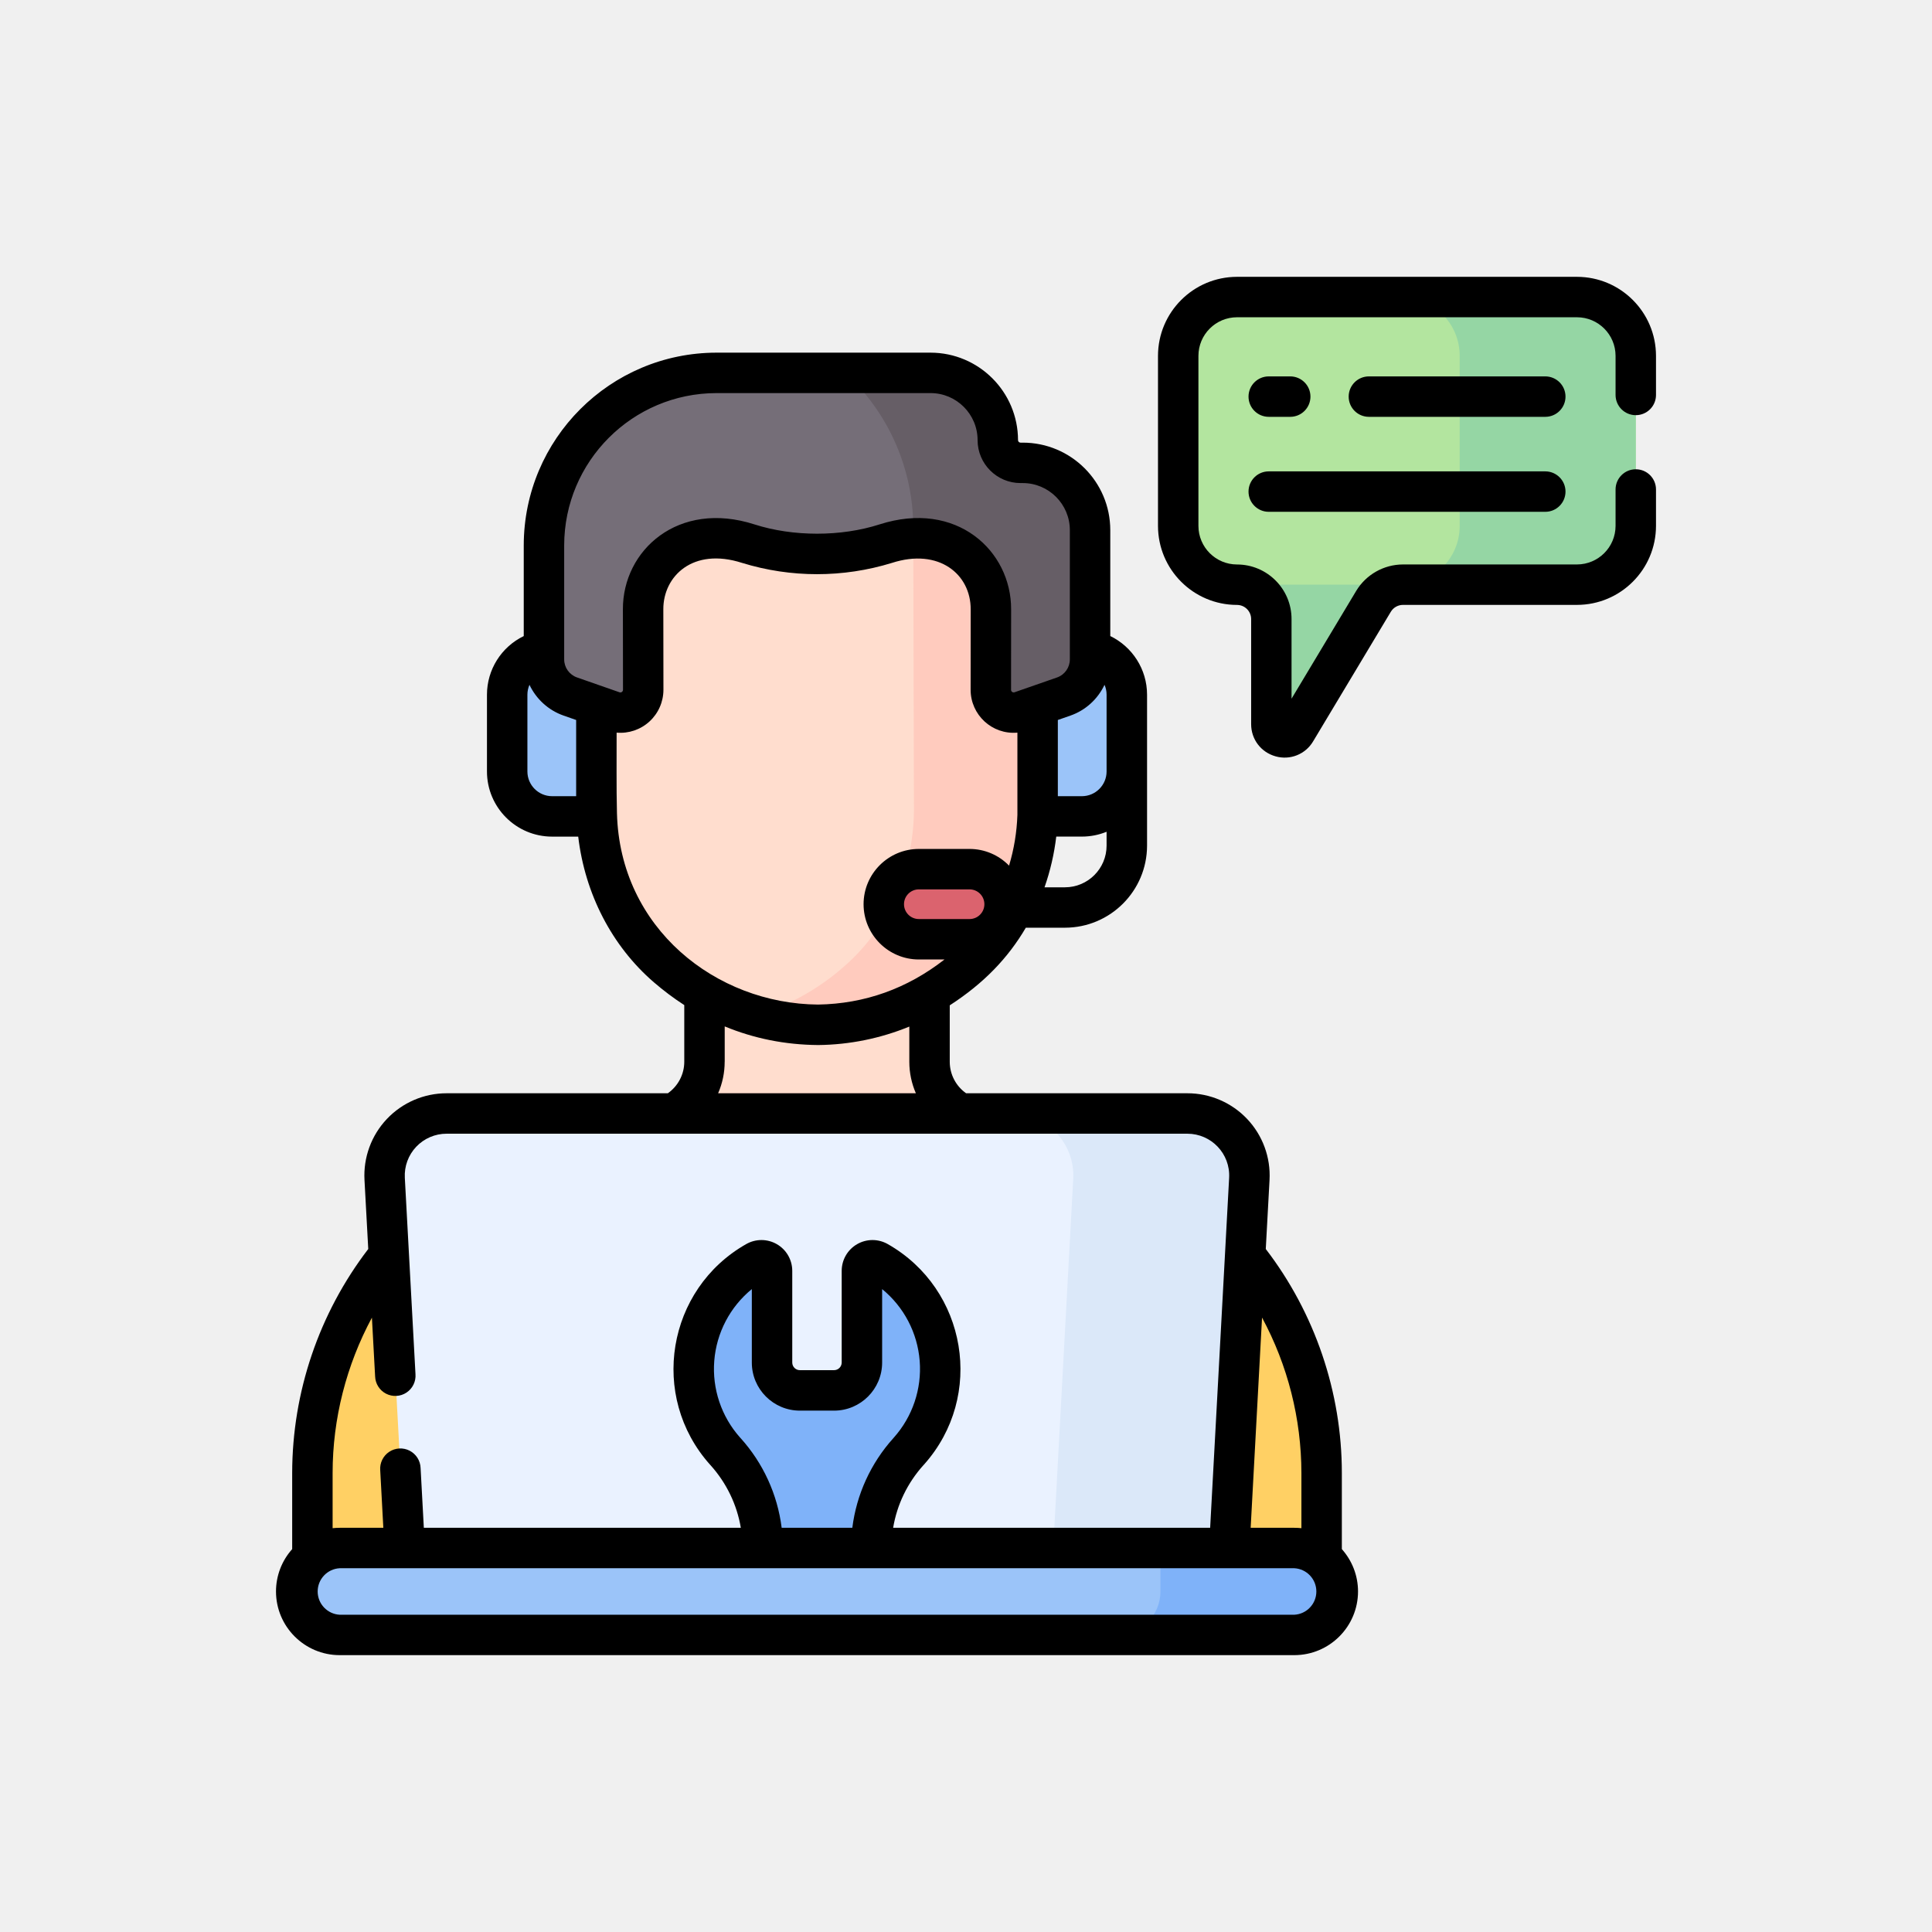
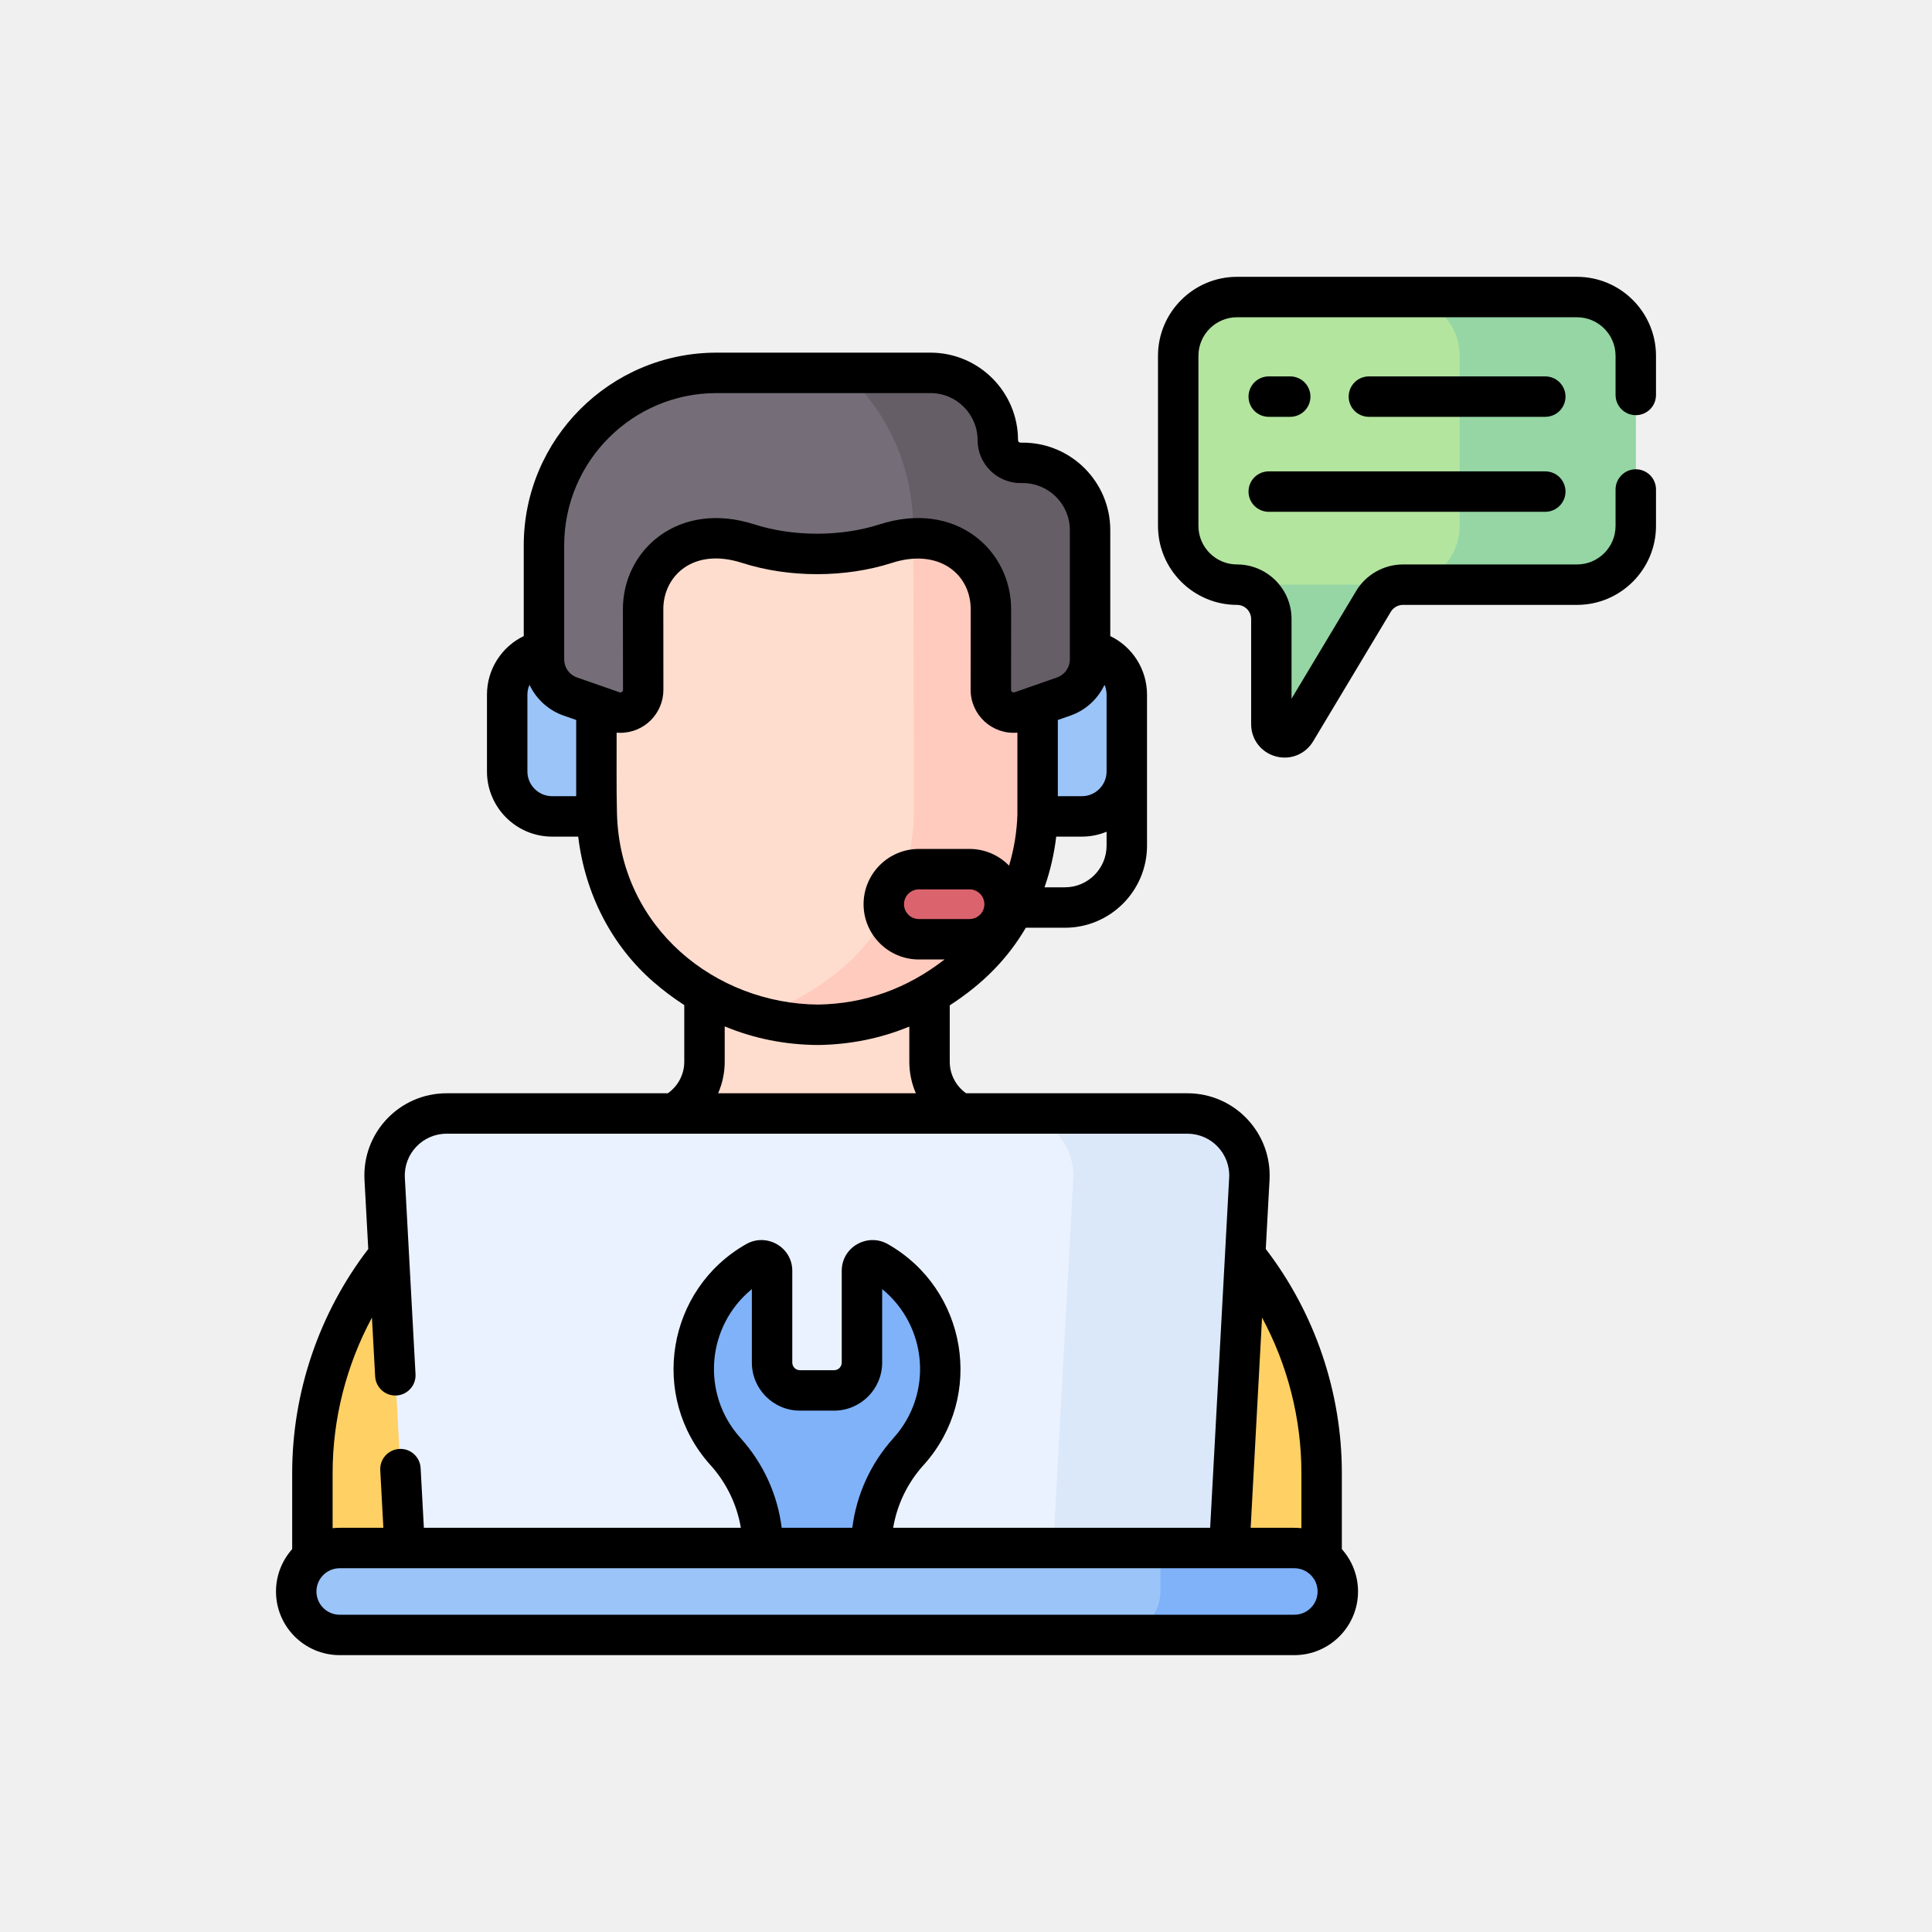
- <svg xmlns="http://www.w3.org/2000/svg" width="56" height="56" fill="none">
+ <svg xmlns="http://www.w3.org/2000/svg" width="56" height="56" viewBox="0 0 56 56" fill="none">
  <g clip-path="url(#clip0_596_5179)">
-     <path d="M45.71 8.61h-9.855c-.94 0-1.704.763-1.704 1.704v4.929c0 .941.763 1.704 1.704 1.704.55 0 .995.445.995.995v3.048c0 .387.51.528.71.196l2.252-3.756a.995.995 0 0 1 .853-.483h5.045c.941 0 1.704-.763 1.704-1.704v-4.929c0-.94-.763-1.704-1.704-1.704z" fill="#B3E59F" />
-     <path d="M45.71 8.61h-5.104c.941 0 1.704.763 1.704 1.704v4.929c0 .941-.763 1.704-1.704 1.704h-4.75c.55 0 .995.445.995.995v3.048c0 .387.51.528.708.196l2.253-3.756a.995.995 0 0 1 .853-.483h5.045c.941 0 1.704-.763 1.704-1.704v-4.929c0-.94-.763-1.704-1.704-1.704z" fill="#95D6A4" />
-     <path d="M28.327 32.452a1.706 1.706 0 0 1-1.384-1.676V26.09H20.42v4.686a1.71 1.71 0 0 1-1.384 1.676s9.732.085 9.29 0z" fill="#FFDDCE" />
-     <path d="M30.135 32.8c-.464-.09-12.908 0-12.908 0a10.077 10.077 0 0 0-8.172 9.895v3.324c0 .753.61 1.364 1.365 1.364h26.523c.754 0 1.365-.61 1.365-1.364v-3.324c0-4.83-3.429-8.982-8.173-9.895z" fill="#FFD064" />
-     <path d="M35.582 45.802h-23.8l-.632-11.63a1.799 1.799 0 0 1 1.796-1.897h21.471c1.032 0 1.852.866 1.796 1.896l-.631 11.63z" fill="#EAF2FF" />
-     <path d="M34.417 32.275h-5.105c1.032 0 1.852.866 1.796 1.896l-.63 11.63h5.103l.631-11.63a1.799 1.799 0 0 0-1.795-1.896z" fill="#DBE8F9" />
-     <path d="M37.517 44.87H9.846a1.26 1.26 0 1 0 0 2.52h27.671a1.26 1.26 0 1 0 0-2.52z" fill="#9BC4F9" />
-     <path d="M37.517 44.87h-3.881v1.26a1.26 1.26 0 0 1-1.26 1.26h5.14a1.26 1.26 0 1 0 0-2.52zm-12.264 0c0-1.033.387-2.025 1.078-2.793l.015-.017a3.572 3.572 0 0 0-.902-5.49.307.307 0 0 0-.46.266v2.659a.807.807 0 0 1-.807.807h-.992a.807.807 0 0 1-.807-.807v-2.659a.307.307 0 0 0-.46-.266 3.572 3.572 0 0 0-.902 5.49l.015.017a4.175 4.175 0 0 1 1.078 2.793h3.144z" fill="#7FB2F9" />
-     <path d="M30.503 19.891l-.436.002-.008-1.756c-.015-3.68-3.052-6.23-6.419-6.254-3.352.052-6.382 2.614-6.367 6.308l.005 1.239.002.518-.435.002c-.64.002-1.155.529-1.153 1.176l.006 1.298a1.164 1.164 0 0 0 1.162 1.166l.437-.002c.043 1.7.756 3.333 2.035 4.438 1.03.89 2.476 1.665 4.382 1.678 1.906-.03 3.345-.816 4.368-1.715 1.27-1.117 1.97-2.756 1.998-4.456l.438-.001a1.164 1.164 0 0 0 1.152-1.177l-.006-1.297a1.164 1.164 0 0 0-1.161-1.167z" fill="#FFDDCE" />
-     <path d="M31.665 21.058a1.164 1.164 0 0 0-1.162-1.167l-.436.002-.008-1.756c-.012-2.935-1.946-5.149-4.436-5.938a6.14 6.14 0 0 1 .848 3.125l.02 8.21c-.028 1.7-.727 3.338-1.997 4.455a6.84 6.84 0 0 1-2.601 1.453 6.64 6.64 0 0 0 1.822.262c1.905-.03 3.345-.816 4.367-1.715 1.27-1.117 1.97-2.756 1.998-4.456l.438-.002a1.164 1.164 0 0 0 1.152-1.176l-.005-1.297z" fill="#FFCBBE" />
-     <path d="M30.076 18.834v4.83h1.283c.719 0 1.302-.583 1.302-1.303v-2.225c0-.72-.583-1.302-1.302-1.302h-1.283zm-12.79 0v4.83h-1.282c-.72 0-1.303-.583-1.303-1.303v-2.225c0-.72.583-1.302 1.303-1.302h1.282z" fill="#9BC4F9" />
-     <path d="M29.646 13.416h-.066a.659.659 0 0 1-.658-.658 1.95 1.95 0 0 0-1.95-1.95h-6.205a5 5 0 0 0-5 5v3.305a1.14 1.14 0 0 0 .765 1.077l1.232.429c.43.15.88-.17.88-.626l-.003-2.33c-.005-1.134.899-2.056 2.018-2.06l.024-.001a3.24 3.24 0 0 1 1.006.156 5.716 5.716 0 0 0 1.77.293h.444a5.713 5.713 0 0 0 1.77-.293 3.24 3.24 0 0 1 1.006-.156h.024c1.12.005 2.024.927 2.019 2.06l-.003 2.331c0 .456.45.776.88.626l1.231-.429a1.141 1.141 0 0 0 .766-1.077v-3.747a1.95 1.95 0 0 0-1.95-1.95z" fill="#756E78" />
-     <path d="M29.647 13.416h-.066a.659.659 0 0 1-.659-.658 1.95 1.95 0 0 0-1.95-1.95h-2.474a6.094 6.094 0 0 1 1.973 4.516l.001.284c.069-.004.138-.006.207-.006h.025c1.12.005 2.023.927 2.018 2.06l-.002 2.331c0 .456.449.776.88.626l1.23-.429a1.14 1.14 0 0 0 .766-1.077v-3.747a1.95 1.95 0 0 0-1.95-1.95z" fill="#665E66" />
-     <path d="M28.104 27.225h-1.471a1.016 1.016 0 0 1 0-2.032h1.47a1.016 1.016 0 1 1 0 2.032z" fill="#DB636E" />
-     <path d="M44.79 10.91h-5.112a.586.586 0 1 0 0 1.172h5.113a.586.586 0 0 0 0-1.172zm-8.015 1.172h.623a.586.586 0 0 0 0-1.172h-.623a.586.586 0 1 0 0 1.172zm0 2.753h8.016a.586.586 0 0 0 0-1.172h-8.016a.586.586 0 1 0 0 1.172zm2.119 27.86c0-2.34-.781-4.636-2.205-6.492l.109-2a2.383 2.383 0 0 0-2.381-2.514h-6.414a1.117 1.117 0 0 1-.474-.913V29.14c.994-.643 1.692-1.376 2.205-2.25h1.134a2.382 2.382 0 0 0 2.38-2.378v-4.376c0-.738-.428-1.39-1.066-1.7v-3.07a2.538 2.538 0 0 0-2.536-2.536h-.066a.072.072 0 0 1-.072-.072 2.539 2.539 0 0 0-2.536-2.536h-6.205a5.593 5.593 0 0 0-5.586 5.586v2.629a1.888 1.888 0 0 0-1.066 1.699v2.225a1.89 1.89 0 0 0 1.889 1.889h.756c.196 1.656.973 3.168 2.19 4.22.279.24.574.463.884.663v1.643c0 .365-.18.704-.476.913h-6.412a2.383 2.383 0 0 0-2.381 2.514l.109 2a10.701 10.701 0 0 0-2.205 6.492v2.207A1.838 1.838 0 0 0 8 46.13c0 1.017.828 1.845 1.846 1.845h27.671a1.848 1.848 0 0 0 1.846-1.845c0-.471-.178-.901-.469-1.228v-2.207zm-1.172 0v1.6a1.85 1.85 0 0 0-.205-.011h-1.266l.33-6.093a9.521 9.521 0 0 1 1.141 4.504zM32.015 19.85c.04.09.06.188.06.286v2.226a.717.717 0 0 1-.716.716h-.697v-2.209l.361-.126c.447-.155.798-.483.992-.893zm-3.912 6.789h-1.47a.43.43 0 0 1 0-.86h1.47a.43.43 0 0 1 0 .86zm2.765-.92h-.592a6.9 6.9 0 0 0 .34-1.47h.743c.254 0 .495-.05.716-.14v.403c0 .665-.541 1.207-1.207 1.207zm-14.515-9.91a4.42 4.42 0 0 1 4.414-4.415h6.206c.752 0 1.363.612 1.363 1.364 0 .686.559 1.244 1.245 1.244h.065c.752 0 1.364.612 1.364 1.364v3.747a.556.556 0 0 1-.372.524l-1.232.429a.075.075 0 0 1-.092-.037.076.076 0 0 1-.008-.035l.002-2.329c.007-1.7-1.584-3.181-3.814-2.465-1.12.36-2.508.359-3.626 0-2.206-.71-3.82.747-3.813 2.463l.003 2.33a.076.076 0 0 1-.032.063.075.075 0 0 1-.07.01l-1.231-.43a.555.555 0 0 1-.372-.523v-3.305zm-1.066 6.553v-2.226c0-.099.021-.196.06-.286.195.41.546.738.993.893l.36.126v2.209h-.696a.717.717 0 0 1-.717-.716zm2.596 1.211c-.02-.77-.007-1.588-.01-2.337a1.248 1.248 0 0 0 1.357-1.244l-.003-2.332c-.004-.951.85-1.805 2.283-1.344a7.376 7.376 0 0 0 4.343 0c1.366-.44 2.287.333 2.283 1.346l-.002 2.33c-.001.726.62 1.308 1.356 1.244v2.384a5.778 5.778 0 0 1-.242 1.471 1.596 1.596 0 0 0-1.145-.484h-1.47c-.883 0-1.602.719-1.602 1.602 0 .883.719 1.602 1.602 1.602h.744c-1.082.844-2.313 1.285-3.665 1.307-2.958-.023-5.744-2.209-5.829-5.545zm3.123 7.203v-1.025c.847.35 1.75.532 2.704.54H23.724a7.148 7.148 0 0 0 2.633-.535v1.02c0 .32.067.63.19.913h-5.732a2.28 2.28 0 0 0 .19-.913zM10.78 38.191l.093 1.705a.586.586 0 1 0 1.17-.064l-.309-5.693a1.212 1.212 0 0 1 1.211-1.278h21.47c.695 0 1.25.58 1.212 1.279l-.55 10.144h-9.189c.112-.67.413-1.299.878-1.815l.017-.018c1.773-1.985 1.242-5.087-1.05-6.39a.893.893 0 0 0-1.336.775v2.659a.222.222 0 0 1-.22.22h-.992a.221.221 0 0 1-.221-.22v-2.659a.893.893 0 0 0-1.336-.775c-2.299 1.306-2.82 4.41-1.048 6.392l.015.016c.464.516.766 1.146.878 1.815h-9.188l-.094-1.732a.586.586 0 1 0-1.17.063l.09 1.669H9.846c-.07 0-.138.004-.205.011v-1.6c0-1.575.399-3.127 1.14-4.504zm11.877 6.093a4.763 4.763 0 0 0-1.19-2.599l-.015-.016a2.989 2.989 0 0 1 .34-4.304v2.13c0 .768.625 1.393 1.393 1.393h.991c.768 0 1.393-.625 1.393-1.393v-2.13a2.989 2.989 0 0 1 .338 4.306l-.012.014a4.763 4.763 0 0 0-1.19 2.599h-2.048zm14.859 2.52H9.846a.675.675 0 0 1 0-1.348h27.671a.675.675 0 0 1 0 1.348z" fill="#000" />
-     <path d="M47.414 12.034a.586.586 0 0 0 .586-.586v-1.134a2.293 2.293 0 0 0-2.29-2.29h-9.855a2.293 2.293 0 0 0-2.29 2.29v4.93a2.293 2.293 0 0 0 2.29 2.29.41.41 0 0 1 .41.408v3.048c0 .44.285.815.709.933a.958.958 0 0 0 1.088-.435l2.252-3.756a.412.412 0 0 1 .351-.199h5.045a2.293 2.293 0 0 0 2.29-2.29v-1.055a.586.586 0 0 0-1.172 0v1.055a1.12 1.12 0 0 1-1.118 1.118h-5.045a1.59 1.59 0 0 0-1.356.768l-1.873 3.123v-2.31c0-.872-.709-1.58-1.58-1.58a1.12 1.12 0 0 1-1.119-1.119v-4.929a1.12 1.12 0 0 1 1.118-1.118h9.855a1.12 1.12 0 0 1 1.118 1.118v1.134a.586.586 0 0 0 .586.586z" fill="#000" />
+     <path d="M45.71 8.61H35.855C34.914 8.61 34.151 9.373 34.151 10.314V15.243C34.151 16.184 34.914 16.947 35.855 16.947C36.405 16.947 36.85 17.392 36.85 17.942V20.99C36.85 21.377 37.36 21.518 37.559 21.186L39.812 17.43C39.9 17.283 40.025 17.161 40.175 17.076C40.324 16.991 40.493 16.947 40.665 16.947H45.71C46.651 16.947 47.414 16.184 47.414 15.243V10.314C47.414 9.373 46.651 8.61 45.71 8.61Z" fill="#B3E59F" />
+     <path d="M45.71 8.61H40.606C41.547 8.61 42.31 9.373 42.31 10.314V15.243C42.31 16.184 41.547 16.947 40.606 16.947H35.855C36.405 16.947 36.851 17.392 36.851 17.942V20.99C36.851 21.377 37.36 21.518 37.559 21.186L39.812 17.43C39.9 17.283 40.025 17.161 40.175 17.076C40.324 16.991 40.493 16.947 40.665 16.947H45.71C46.651 16.947 47.414 16.184 47.414 15.243V10.314C47.414 9.373 46.651 8.61 45.71 8.61Z" fill="#95D6A4" />
+     <path d="M28.327 32.452C27.524 32.297 26.943 31.594 26.943 30.776V26.09H20.42V30.776C20.42 31.612 19.817 32.302 19.036 32.452C19.036 32.452 28.768 32.537 28.327 32.452Z" fill="#FFDDCE" />
+     <path d="M30.135 32.8C29.671 32.711 17.227 32.8 17.227 32.8C12.483 33.713 9.055 37.864 9.055 42.695V46.019C9.055 46.772 9.666 47.383 10.42 47.383H36.943C37.697 47.383 38.308 46.772 38.308 46.019V42.695C38.308 37.864 34.879 33.713 30.135 32.8Z" fill="#FFD064" />
+     <path d="M35.582 45.802H11.781L11.15 34.171C11.094 33.141 11.915 32.275 12.946 32.275H34.417C35.449 32.275 36.269 33.141 36.213 34.171L35.582 45.802Z" fill="#EAF2FF" />
+     <path d="M34.417 32.275H29.312C30.344 32.275 31.164 33.141 31.108 34.171L30.477 45.802H35.581L36.212 34.171C36.269 33.141 35.448 32.275 34.417 32.275Z" fill="#DBE8F9" />
+     <path d="M37.517 44.87H9.846C9.15 44.87 8.586 45.434 8.586 46.13C8.586 46.825 9.15 47.39 9.846 47.39H37.517C38.213 47.39 38.777 46.825 38.777 46.13C38.777 45.434 38.213 44.87 37.517 44.87Z" fill="#9BC4F9" />
+     <path d="M37.517 44.87H33.636V46.13C33.636 46.826 33.072 47.39 32.376 47.39H37.517C38.212 47.39 38.777 46.826 38.777 46.13C38.777 45.434 38.212 44.87 37.517 44.87ZM25.253 44.87C25.253 43.837 25.64 42.845 26.331 42.077L26.346 42.06C26.911 41.428 27.255 40.594 27.255 39.679C27.255 38.347 26.525 37.185 25.444 36.57C25.239 36.454 24.984 36.6 24.984 36.836V39.495C24.984 39.941 24.623 40.302 24.177 40.302H23.185C22.739 40.302 22.378 39.941 22.378 39.495V36.836C22.378 36.6 22.123 36.454 21.918 36.57C20.837 37.185 20.107 38.347 20.107 39.679C20.107 40.594 20.451 41.428 21.016 42.06L21.031 42.077C21.722 42.845 22.109 43.837 22.109 44.87H25.253Z" fill="#7FB2F9" />
+     <path d="M30.503 19.891L30.067 19.893L30.059 18.137C30.044 14.457 27.007 11.907 23.64 11.883C20.288 11.935 17.258 14.497 17.273 18.191L17.278 19.43L17.28 19.948L16.845 19.95C16.206 19.952 15.69 20.479 15.692 21.126L15.698 22.424C15.7 23.07 16.221 23.593 16.86 23.59L17.297 23.588C17.34 25.288 18.053 26.921 19.332 28.026C20.363 28.916 21.808 29.691 23.714 29.704C25.62 29.675 27.059 28.888 28.082 27.989C29.352 26.872 30.051 25.233 30.08 23.534L30.518 23.532C31.157 23.529 31.673 23.002 31.67 22.355L31.665 21.058C31.662 20.411 31.142 19.889 30.503 19.891Z" fill="#FFDDCE" />
+     <path d="M31.665 21.058C31.662 20.411 31.142 19.889 30.503 19.891L30.067 19.893L30.059 18.137C30.047 15.202 28.113 12.988 25.623 12.199C26.154 13.096 26.466 14.152 26.471 15.324L26.492 23.533C26.463 25.233 25.764 26.872 24.494 27.989C23.815 28.585 22.953 29.132 21.893 29.442C22.446 29.603 23.052 29.7 23.715 29.704C25.62 29.675 27.06 28.888 28.082 27.989C29.352 26.872 30.051 25.233 30.08 23.533L30.518 23.532C31.157 23.529 31.673 23.002 31.67 22.355L31.665 21.058Z" fill="#FFCBBE" />
+     <path d="M30.076 18.834V23.664H31.359C32.078 23.664 32.661 23.081 32.661 22.361V20.136C32.661 19.417 32.078 18.834 31.359 18.834H30.076ZM17.286 18.834V23.664H16.004C15.284 23.664 14.701 23.081 14.701 22.361V20.136C14.701 19.417 15.284 18.834 16.004 18.834H17.286Z" fill="#9BC4F9" />
+     <path d="M29.646 13.416H29.58C29.406 13.416 29.238 13.347 29.115 13.223C28.991 13.1 28.922 12.932 28.922 12.758C28.922 11.681 28.049 10.808 26.972 10.808H20.767C18.005 10.808 15.767 13.047 15.767 15.808V19.113C15.767 19.35 15.84 19.581 15.977 19.774C16.115 19.967 16.308 20.112 16.532 20.19L17.764 20.619C18.194 20.769 18.644 20.449 18.643 19.993L18.641 17.663C18.636 16.529 19.54 15.607 20.659 15.602L20.683 15.602C21.025 15.601 21.364 15.653 21.689 15.758C22.262 15.942 22.857 16.054 23.459 16.051H23.903C24.506 16.054 25.1 15.942 25.674 15.758C25.998 15.653 26.338 15.601 26.679 15.602L26.703 15.602C27.823 15.607 28.727 16.529 28.722 17.663L28.72 19.993C28.719 20.449 29.169 20.769 29.599 20.619L30.83 20.19C31.054 20.112 31.248 19.967 31.385 19.774C31.522 19.581 31.596 19.35 31.596 19.113V15.366C31.596 14.289 30.723 13.416 29.646 13.416Z" fill="#756E78" />
+     <path d="M29.647 13.416H29.581C29.406 13.416 29.239 13.347 29.115 13.223C28.992 13.1 28.922 12.932 28.922 12.758C28.922 11.681 28.049 10.808 26.973 10.808H24.498C25.692 11.909 26.463 13.474 26.471 15.324L26.472 15.608C26.541 15.604 26.61 15.602 26.679 15.602L26.704 15.602C27.823 15.607 28.727 16.529 28.722 17.663L28.72 19.993C28.719 20.449 29.169 20.769 29.599 20.619L30.831 20.19C31.054 20.112 31.248 19.967 31.385 19.774C31.523 19.581 31.596 19.35 31.596 19.113V15.366C31.596 14.289 30.723 13.416 29.647 13.416Z" fill="#665E66" />
+     <path d="M28.104 27.225H26.633C26.072 27.225 25.617 26.77 25.617 26.209C25.617 25.648 26.072 25.193 26.633 25.193H28.104C28.665 25.193 29.119 25.648 29.119 26.209C29.119 26.77 28.665 27.225 28.104 27.225Z" fill="#DB636E" />
+     <path d="M44.791 10.91H39.678C39.523 10.91 39.373 10.972 39.264 11.082C39.154 11.192 39.092 11.341 39.092 11.496C39.092 11.652 39.154 11.801 39.264 11.911C39.373 12.02 39.523 12.082 39.678 12.082H44.791C44.946 12.082 45.095 12.02 45.205 11.911C45.315 11.801 45.377 11.652 45.377 11.496C45.377 11.341 45.315 11.192 45.205 11.082C45.095 10.972 44.946 10.91 44.791 10.91ZM36.775 12.082H37.398C37.553 12.082 37.702 12.02 37.812 11.911C37.922 11.801 37.984 11.652 37.984 11.496C37.984 11.341 37.922 11.192 37.812 11.082C37.702 10.972 37.553 10.91 37.398 10.91H36.775C36.619 10.91 36.47 10.972 36.36 11.082C36.251 11.192 36.189 11.341 36.189 11.496C36.189 11.652 36.251 11.801 36.36 11.911C36.47 12.02 36.619 12.082 36.775 12.082ZM36.775 14.835H44.791C44.946 14.835 45.095 14.773 45.205 14.663C45.315 14.553 45.377 14.404 45.377 14.249C45.377 14.093 45.315 13.944 45.205 13.834C45.095 13.725 44.946 13.663 44.791 13.663H36.775C36.619 13.663 36.47 13.725 36.36 13.834C36.251 13.944 36.189 14.093 36.189 14.249C36.189 14.404 36.251 14.553 36.36 14.663C36.47 14.773 36.619 14.835 36.775 14.835ZM38.894 42.695C38.894 40.355 38.113 38.059 36.689 36.203L36.798 34.203C36.872 32.841 35.791 31.689 34.417 31.689H28.003C27.857 31.586 27.737 31.449 27.655 31.291C27.572 31.132 27.529 30.955 27.529 30.776V29.14C28.523 28.497 29.221 27.764 29.734 26.891H30.868C32.18 26.891 33.247 25.824 33.247 24.512V20.136C33.247 19.398 32.82 18.745 32.182 18.437V15.366C32.182 13.967 31.044 12.83 29.646 12.83H29.581C29.561 12.83 29.543 12.822 29.529 12.809C29.516 12.795 29.508 12.777 29.508 12.758C29.508 11.359 28.37 10.222 26.972 10.222H20.767C17.687 10.222 15.181 12.728 15.181 15.808V18.437C14.542 18.745 14.115 19.398 14.115 20.136V22.361C14.115 23.402 14.962 24.25 16.004 24.25H16.76C16.956 25.906 17.733 27.418 18.949 28.469C19.229 28.711 19.524 28.933 19.834 29.133V30.776C19.834 31.141 19.654 31.48 19.358 31.689H12.946C11.582 31.689 10.491 32.831 10.565 34.203L10.674 36.203C9.25 38.059 8.469 40.355 8.469 42.695V44.902C8.178 45.229 8 45.659 8 46.13C8 47.148 8.828 47.975 9.846 47.975H37.517C38.535 47.975 39.363 47.148 39.363 46.13C39.363 45.659 39.185 45.229 38.894 44.902V42.695ZM37.722 42.695V44.295C37.654 44.288 37.586 44.284 37.517 44.284H36.251L36.581 38.191C37.323 39.568 37.722 41.12 37.722 42.695ZM32.015 19.85C32.055 19.94 32.075 20.038 32.075 20.136V22.361C32.075 22.756 31.754 23.078 31.359 23.078H30.662V20.869L31.023 20.743C31.47 20.588 31.821 20.26 32.015 19.85ZM28.103 26.639H26.633C26.396 26.639 26.203 26.446 26.203 26.209C26.203 25.972 26.396 25.779 26.633 25.779H28.103C28.34 25.779 28.533 25.972 28.533 26.209C28.533 26.446 28.34 26.639 28.103 26.639ZM30.868 25.719H30.276C30.442 25.243 30.556 24.75 30.615 24.25H31.359C31.613 24.25 31.855 24.199 32.075 24.108V24.512C32.075 25.177 31.534 25.719 30.868 25.719ZM16.353 15.808C16.353 13.374 18.333 11.394 20.767 11.394H26.973C27.724 11.394 28.336 12.006 28.336 12.758C28.336 13.444 28.895 14.002 29.581 14.002H29.646C30.398 14.002 31.01 14.614 31.01 15.366V19.113C31.01 19.228 30.974 19.34 30.907 19.434C30.841 19.528 30.747 19.599 30.638 19.637L29.407 20.066C29.395 20.07 29.383 20.071 29.371 20.069C29.359 20.068 29.347 20.063 29.337 20.056C29.327 20.049 29.319 20.04 29.314 20.029C29.308 20.018 29.306 20.006 29.306 19.994L29.308 17.665C29.315 15.966 27.724 14.484 25.494 15.2C24.373 15.56 22.986 15.559 21.868 15.2C19.662 14.491 18.048 15.947 18.055 17.663L18.058 19.994C18.058 20.006 18.055 20.018 18.049 20.029C18.044 20.04 18.036 20.049 18.026 20.056C18.016 20.063 18.005 20.068 17.992 20.069C17.98 20.071 17.968 20.07 17.957 20.066L16.725 19.637C16.616 19.599 16.522 19.528 16.455 19.434C16.389 19.34 16.353 19.228 16.353 19.113L16.353 15.808ZM15.287 22.361V20.136C15.287 20.037 15.308 19.94 15.348 19.85C15.542 20.26 15.893 20.588 16.34 20.743L16.701 20.869V23.078H16.004C15.609 23.078 15.287 22.756 15.287 22.361ZM17.883 23.573C17.864 22.803 17.876 21.985 17.873 21.236C17.909 21.24 17.945 21.241 17.981 21.241C18.678 21.241 19.23 20.675 19.229 19.992L19.227 17.66C19.223 16.709 20.076 15.855 21.51 16.316C22.868 16.752 24.499 16.751 25.853 16.316C27.219 15.877 28.14 16.649 28.136 17.662L28.134 19.992C28.133 20.718 28.754 21.3 29.49 21.236V23.62C29.473 24.119 29.392 24.613 29.248 25.091C28.957 24.793 28.552 24.607 28.103 24.607H26.633C25.75 24.607 25.031 25.326 25.031 26.209C25.031 27.092 25.75 27.811 26.633 27.811H27.377C26.295 28.655 25.064 29.096 23.712 29.118C20.754 29.095 17.968 26.909 17.883 23.573ZM21.006 30.776V29.751C21.853 30.102 22.756 30.284 23.71 30.29H23.715L23.724 30.29C24.653 30.276 25.532 30.096 26.357 29.756V30.776C26.357 31.096 26.424 31.406 26.547 31.689H20.815C20.941 31.401 21.006 31.09 21.006 30.776ZM10.781 38.191L10.874 39.896C10.892 40.219 11.168 40.467 11.491 40.449C11.646 40.441 11.791 40.371 11.895 40.255C11.999 40.14 12.053 39.987 12.044 39.832L11.735 34.139C11.697 33.447 12.247 32.861 12.946 32.861H34.417C35.111 32.861 35.666 33.442 35.628 34.139L35.077 44.284H25.889C26.001 43.615 26.302 42.985 26.767 42.469L26.784 42.451C28.557 40.466 28.026 37.364 25.734 36.061C25.145 35.727 24.398 36.144 24.398 36.836V39.495C24.398 39.554 24.375 39.61 24.334 39.651C24.292 39.693 24.236 39.716 24.177 39.716H23.186C23.127 39.716 23.071 39.693 23.029 39.651C22.988 39.61 22.965 39.554 22.965 39.495V36.836C22.965 36.145 22.218 35.726 21.629 36.061C19.33 37.367 18.81 40.471 20.581 42.453L20.596 42.469C21.06 42.985 21.362 43.615 21.474 44.284H12.286L12.192 42.552C12.174 42.228 11.898 41.98 11.575 41.998C11.42 42.007 11.274 42.076 11.171 42.192C11.067 42.308 11.013 42.46 11.022 42.615L11.112 44.284H9.846C9.776 44.284 9.708 44.288 9.641 44.295V42.695C9.641 41.12 10.04 39.568 10.781 38.191ZM22.658 44.284C22.538 43.324 22.126 42.417 21.467 41.685L21.453 41.669C20.321 40.403 20.473 38.445 21.793 37.365V39.495C21.793 40.263 22.418 40.888 23.186 40.888H24.177C24.945 40.888 25.57 40.263 25.57 39.495V37.365C26.882 38.438 27.05 40.395 25.908 41.671L25.896 41.685C25.237 42.417 24.825 43.324 24.705 44.284H22.658ZM37.517 46.804H9.846C9.474 46.804 9.172 46.501 9.172 46.13C9.172 45.758 9.474 45.456 9.846 45.456H37.517C37.889 45.456 38.191 45.758 38.191 46.13C38.191 46.502 37.889 46.804 37.517 46.804Z" fill="black" />
+     <path d="M47.414 12.034C47.57 12.034 47.719 11.973 47.829 11.863C47.938 11.753 48 11.604 48 11.448V10.314C48 9.052 46.973 8.024 45.71 8.024H35.855C34.593 8.024 33.565 9.052 33.565 10.314V15.243C33.565 16.506 34.593 17.533 35.855 17.533C35.964 17.533 36.068 17.576 36.145 17.653C36.221 17.73 36.264 17.834 36.265 17.942V20.99C36.265 21.431 36.55 21.805 36.974 21.923C37.401 22.041 37.837 21.863 38.062 21.488L40.314 17.732C40.351 17.671 40.402 17.621 40.464 17.587C40.525 17.552 40.594 17.533 40.665 17.533H45.71C46.973 17.533 48 16.506 48 15.243V14.188C48 14.032 47.938 13.883 47.829 13.774C47.719 13.664 47.57 13.602 47.414 13.602C47.259 13.602 47.11 13.664 47 13.774C46.89 13.883 46.828 14.032 46.828 14.188V15.243C46.828 15.86 46.327 16.361 45.71 16.361H40.665C40.113 16.361 39.593 16.655 39.309 17.129L37.436 20.252V17.942C37.436 17.07 36.727 16.361 35.855 16.361C35.239 16.361 34.737 15.86 34.737 15.243V10.314C34.737 9.698 35.239 9.196 35.855 9.196H45.71C46.327 9.196 46.828 9.698 46.828 10.314V11.448C46.828 11.604 46.89 11.753 47 11.863C47.11 11.973 47.259 12.034 47.414 12.034Z" fill="black" />
  </g>
  <defs>
    <clipPath id="clip0_596_5179">
-       <path fill="#fff" transform="translate(8 8)" d="M0 0h40v40H0z" />
+       <rect width="40" height="40" fill="white" transform="translate(8 8)" />
    </clipPath>
  </defs>
</svg>
